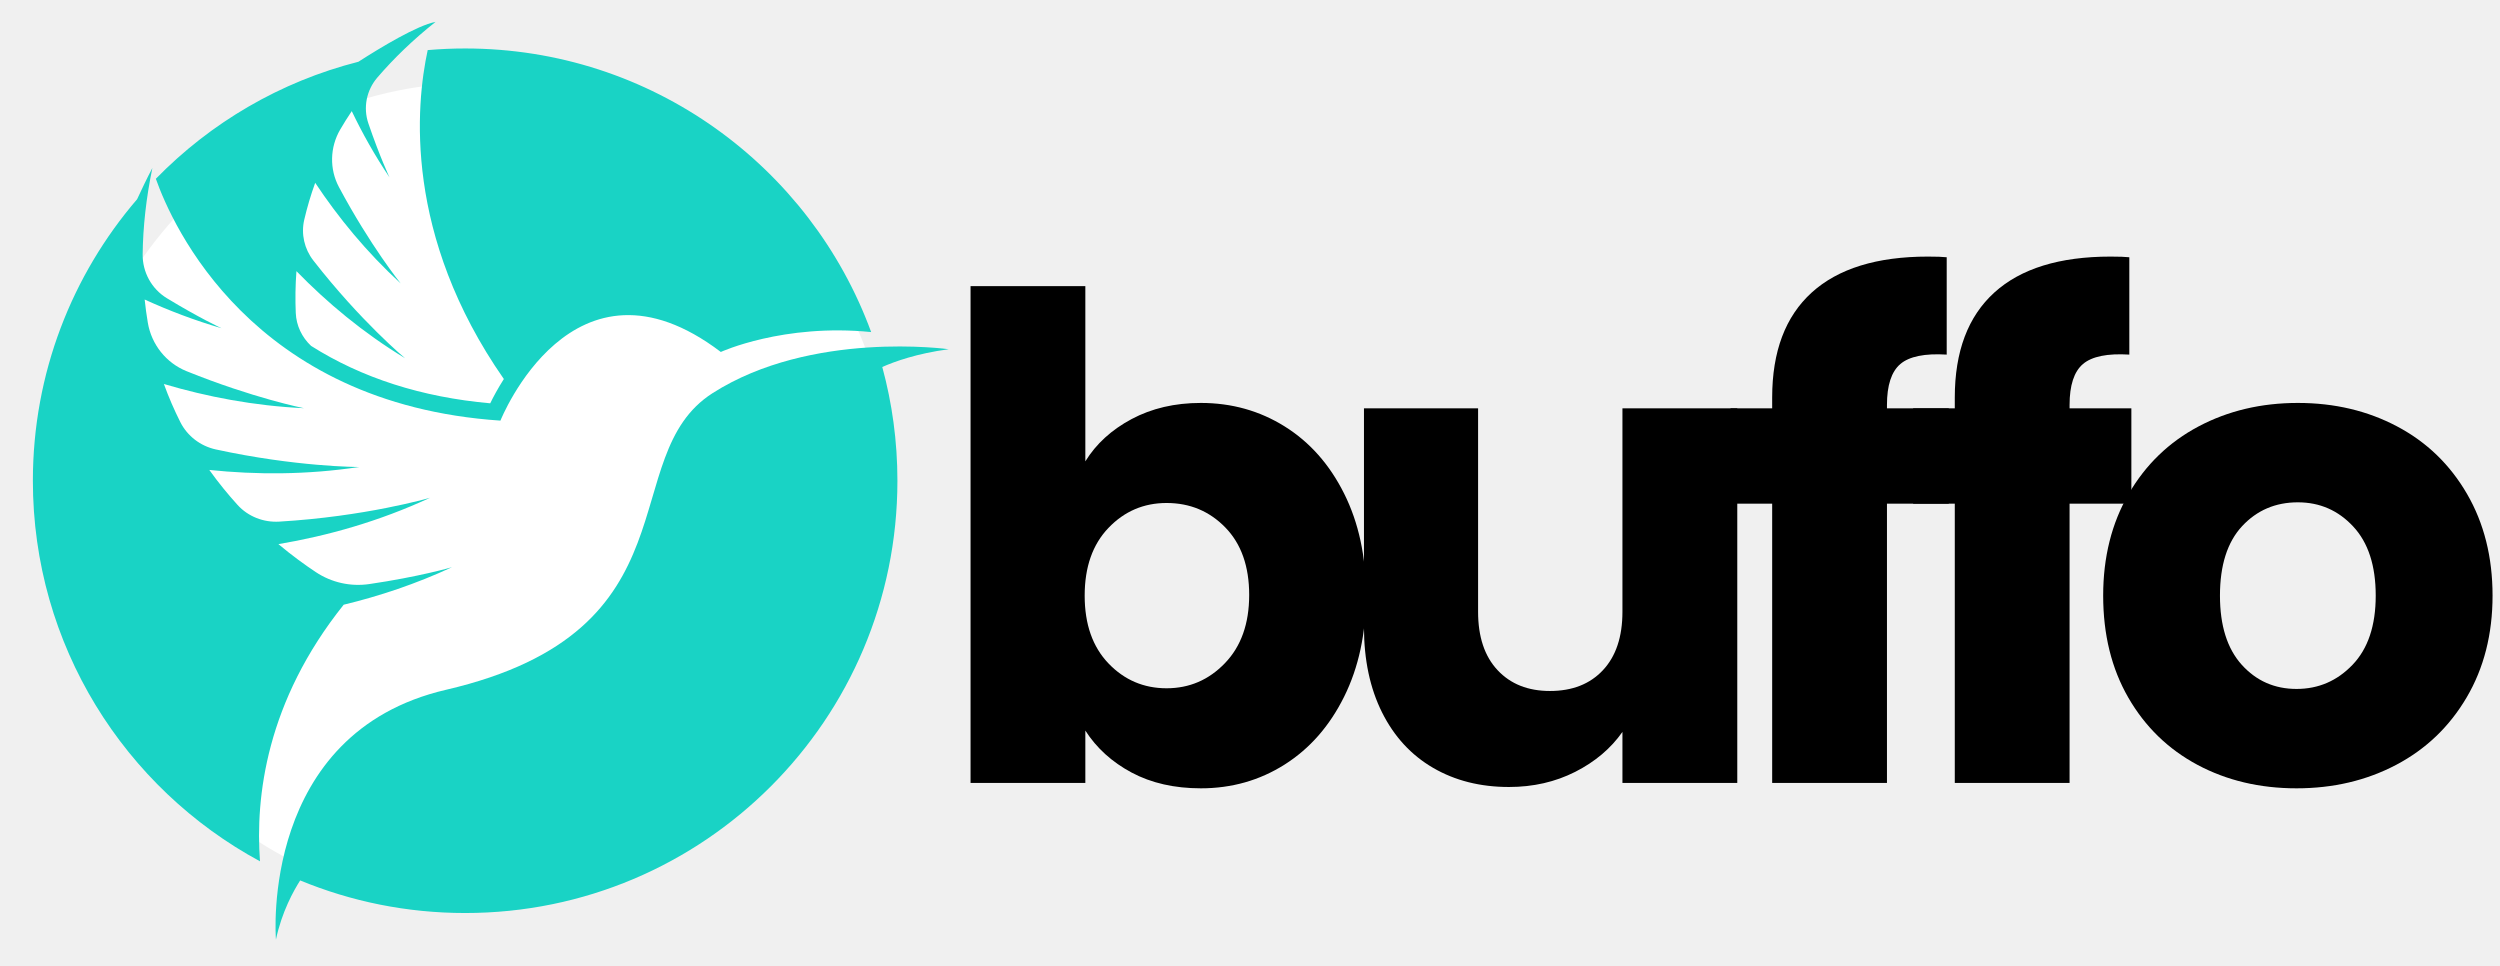
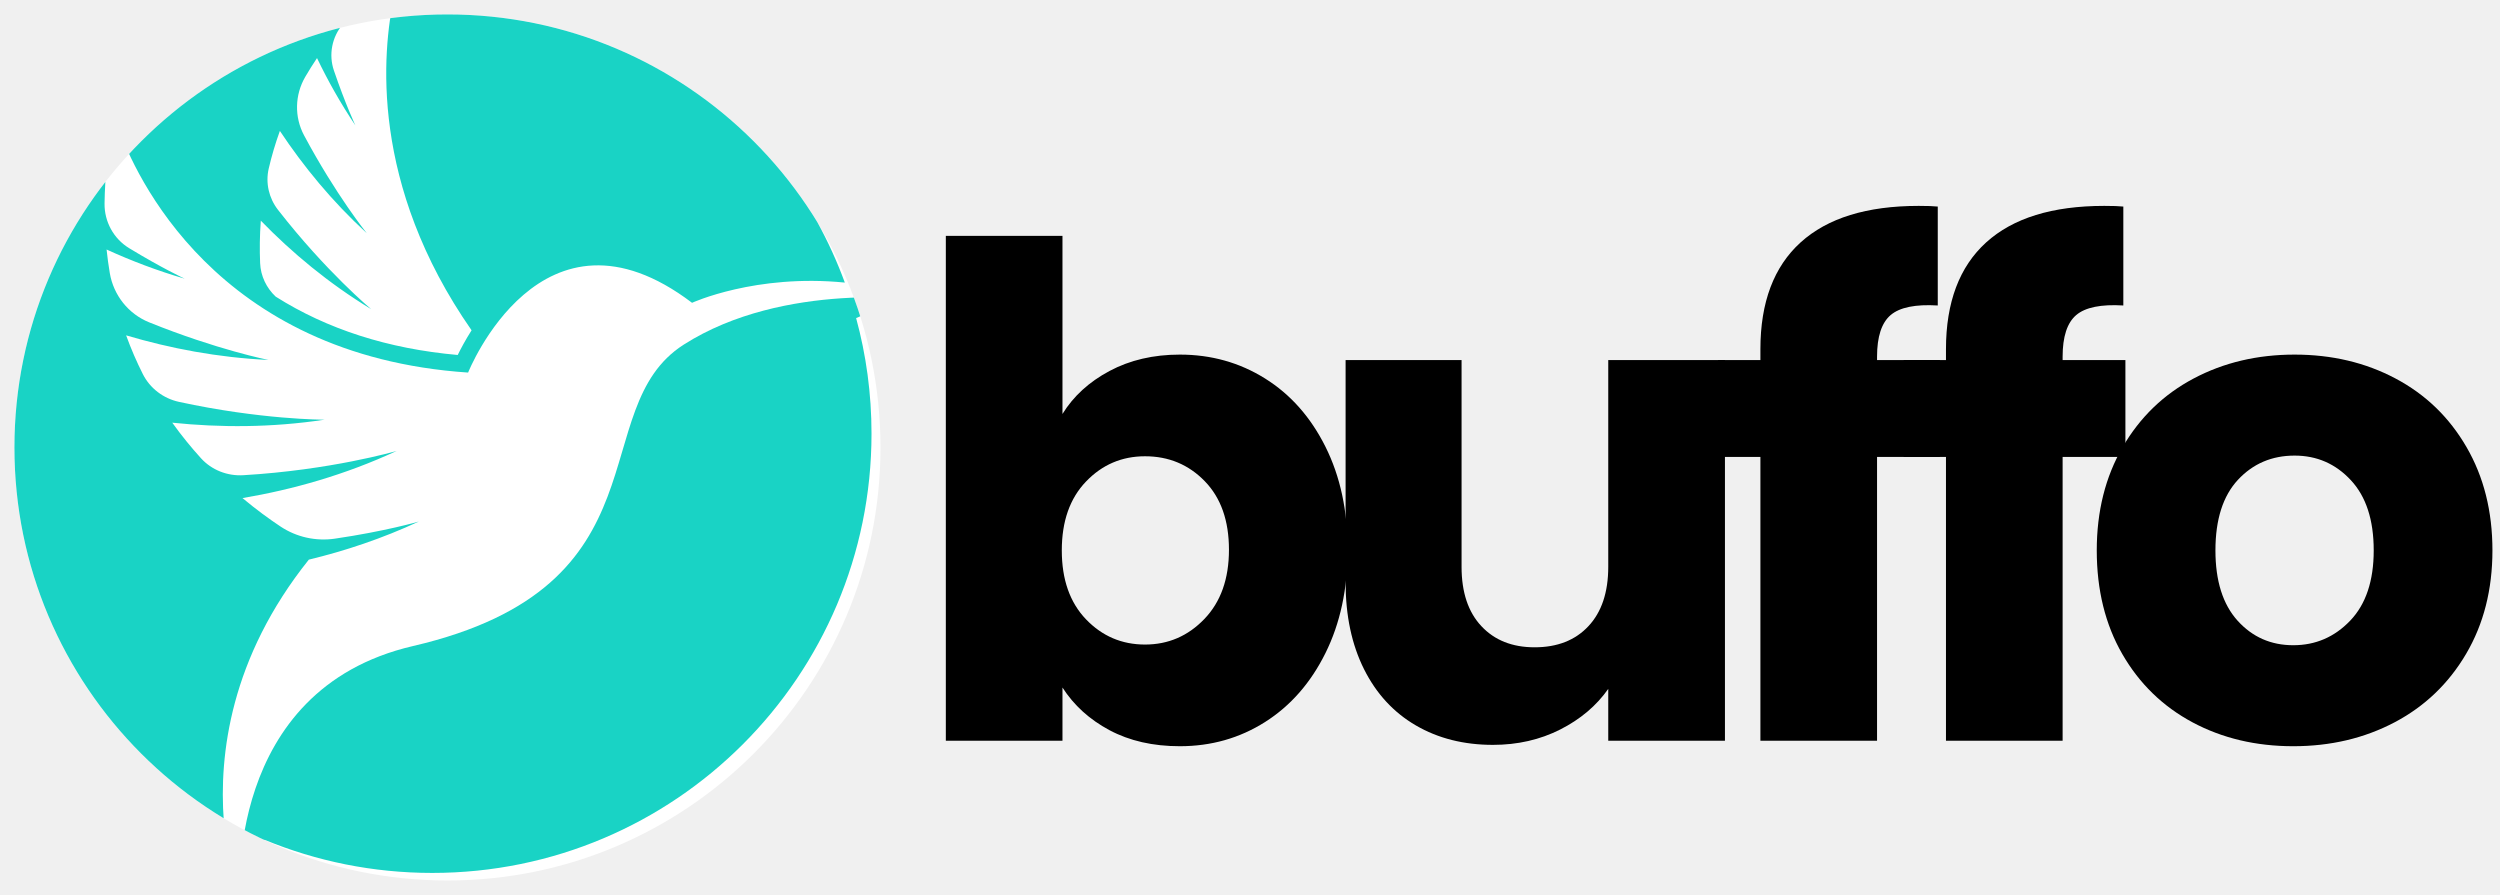
- <svg xmlns="http://www.w3.org/2000/svg" zoomAndPan="magnify" viewBox="146 175 880 340" preserveAspectRatio="xMidYMid meet" version="1.0">
+ <svg xmlns="http://www.w3.org/2000/svg" zoomAndPan="magnify" viewBox="160 194 866 310" preserveAspectRatio="xMidYMid meet" version="1.0">
  <defs>
    <g />
    <clipPath id="8bc1464a0e">
      <path d="M 200 182.207 L 453 182.207 L 453 324 L 200 324 Z M 200 182.207 " clip-rule="nonzero" />
    </clipPath>
    <clipPath id="dd5c4a4ed5">
      <path d="M 157.586 234 L 306 234 L 306 479 L 157.586 479 Z M 157.586 234 " clip-rule="nonzero" />
    </clipPath>
  </defs>
-   <circle cx="315" cy="349" r="145" fill="#FFFFFF" />
+   <clipPath id="discoBuffo">
+     <circle cx="315" cy="349" r="150" />
+   </clipPath>
+   <circle cx="315" cy="349" r="150" fill="#FFFFFF" />
  <g clip-path="url(#8bc1464a0e)">
-     <path fill="#19d3c5" d="M 322.152 323.059 C 322.152 323.059 347.527 259.262 399.727 298.891 C 399.727 298.891 421.715 288.793 452.645 291.887 C 431.305 233.637 375.375 192.062 309.73 192.062 C 305.289 192.062 300.895 192.258 296.551 192.633 C 292.332 212.098 288.113 257.82 323.355 308.414 C 321.246 311.734 319.648 314.73 318.555 316.965 C 294.41 314.816 273.336 308.035 255.5 296.754 C 252.285 293.746 250.293 289.602 250.109 285.156 C 249.91 280.465 249.961 275.539 250.344 270.441 C 261.109 281.504 273.781 292.117 288.57 301.09 C 288.57 301.09 272.945 288.086 256.281 266.668 C 253.133 262.617 251.926 257.359 253.09 252.363 C 254.09 248.078 255.359 243.73 256.949 239.348 C 265.086 251.59 274.992 263.719 287.043 274.773 C 287.043 274.773 276.402 261.613 265.32 240.875 C 261.922 234.512 262.113 226.84 265.746 220.609 C 267.008 218.441 268.363 216.277 269.816 214.117 C 273.574 221.961 277.965 229.785 283.102 237.434 C 283.102 237.434 279.707 230.27 275.672 218.449 C 273.777 212.898 274.988 206.777 278.801 202.324 C 284.535 195.633 291.312 189.059 299.312 182.703 C 292.875 183.914 280 191.703 272.164 196.738 C 244.629 203.73 220.094 218.234 200.859 237.934 C 206.605 254.176 234.449 317.172 322.152 323.059 " fill-opacity="1" fill-rule="nonzero" />
+     <path clip-path="url(#discoBuffo)" fill="#19d3c5" d="M 322.152 323.059 C 322.152 323.059 347.527 259.262 399.727 298.891 C 399.727 298.891 421.715 288.793 452.645 291.887 C 431.305 233.637 375.375 192.062 309.73 192.062 C 305.289 192.062 300.895 192.258 296.551 192.633 C 292.332 212.098 288.113 257.82 323.355 308.414 C 321.246 311.734 319.648 314.73 318.555 316.965 C 294.41 314.816 273.336 308.035 255.5 296.754 C 252.285 293.746 250.293 289.602 250.109 285.156 C 249.91 280.465 249.961 275.539 250.344 270.441 C 261.109 281.504 273.781 292.117 288.57 301.09 C 288.57 301.09 272.945 288.086 256.281 266.668 C 253.133 262.617 251.926 257.359 253.09 252.363 C 254.09 248.078 255.359 243.73 256.949 239.348 C 265.086 251.59 274.992 263.719 287.043 274.773 C 287.043 274.773 276.402 261.613 265.32 240.875 C 261.922 234.512 262.113 226.84 265.746 220.609 C 267.008 218.441 268.363 216.277 269.816 214.117 C 273.574 221.961 277.965 229.785 283.102 237.434 C 283.102 237.434 279.707 230.27 275.672 218.449 C 273.777 212.898 274.988 206.777 278.801 202.324 C 284.535 195.633 291.312 189.059 299.312 182.703 C 292.875 183.914 280 191.703 272.164 196.738 C 244.629 203.73 220.094 218.234 200.859 237.934 C 206.605 254.176 234.449 317.172 322.152 323.059 " fill-opacity="1" fill-rule="nonzero" />
  </g>
-   <path fill="#19d3c5" d="M 479.953 297.926 C 479.941 297.926 431.617 291.16 396.824 313.391 C 362.027 335.629 392.473 397.004 303.062 417.789 C 237.562 433.012 243.055 504.73 243.129 505.738 C 245.184 495.973 249.375 488.477 251.66 484.91 C 269.555 492.301 289.168 496.383 309.73 496.383 C 393.766 496.383 461.891 428.258 461.891 344.223 C 461.891 330.367 460.035 316.941 456.562 304.18 C 460.863 302.273 468.73 299.418 479.953 297.926 " fill-opacity="1" fill-rule="nonzero" />
+   <path clip-path="url(#discoBuffo)" fill="#19d3c5" d="M 479.953 297.926 C 479.941 297.926 431.617 291.16 396.824 313.391 C 362.027 335.629 392.473 397.004 303.062 417.789 C 237.562 433.012 243.055 504.73 243.129 505.738 C 245.184 495.973 249.375 488.477 251.66 484.91 C 269.555 492.301 289.168 496.383 309.73 496.383 C 393.766 496.383 461.891 428.258 461.891 344.223 C 461.891 330.367 460.035 316.941 456.562 304.18 C 460.863 302.273 468.73 299.418 479.953 297.926 " fill-opacity="1" fill-rule="nonzero" />
  <g clip-path="url(#dd5c4a4ed5)">
-     <path fill="#19d3c5" d="M 266.98 387.859 C 279.535 384.828 292.371 380.562 305.102 374.652 C 304.75 374.754 293.398 378.047 275.977 380.594 C 269.418 381.551 262.719 380.07 257.191 376.398 C 253.297 373.816 248.781 370.539 244 366.535 C 261.27 363.617 279.449 358.539 297.398 350.203 C 296.711 350.402 274.48 356.828 244.27 358.613 C 238.758 358.941 233.34 356.828 229.629 352.742 C 226.23 349 222.875 344.895 219.672 340.418 C 236.199 342.137 253.992 342.168 272.398 339.383 C 271.926 339.383 250.211 339.348 221.98 333.203 C 216.586 332.027 211.957 328.516 209.477 323.582 C 207.348 319.352 205.398 314.883 203.688 310.164 C 218.859 314.668 235.41 317.859 252.992 318.688 C 252.992 318.688 235.125 315.145 211.66 305.652 C 204.461 302.742 199.328 296.262 198.035 288.605 C 197.582 285.941 197.211 283.219 196.922 280.434 C 205.438 284.324 214.457 287.762 223.977 290.539 C 223.742 290.43 216.055 286.852 204.75 279.977 C 199.355 276.695 196.137 270.801 196.215 264.488 C 196.336 255.004 197.402 244.902 199.637 234.129 C 197.676 237.859 195.773 241.852 194.27 245.117 C 171.395 271.742 157.57 306.367 157.57 344.223 C 157.57 402.121 189.914 452.465 237.516 478.18 C 235.836 455.605 239.707 421.938 266.98 387.859 " fill-opacity="1" fill-rule="nonzero" />
+     <path clip-path="url(#discoBuffo)" fill="#19d3c5" d="M 266.98 387.859 C 279.535 384.828 292.371 380.562 305.102 374.652 C 304.75 374.754 293.398 378.047 275.977 380.594 C 269.418 381.551 262.719 380.07 257.191 376.398 C 253.297 373.816 248.781 370.539 244 366.535 C 261.27 363.617 279.449 358.539 297.398 350.203 C 296.711 350.402 274.48 356.828 244.27 358.613 C 238.758 358.941 233.34 356.828 229.629 352.742 C 226.23 349 222.875 344.895 219.672 340.418 C 236.199 342.137 253.992 342.168 272.398 339.383 C 271.926 339.383 250.211 339.348 221.98 333.203 C 216.586 332.027 211.957 328.516 209.477 323.582 C 207.348 319.352 205.398 314.883 203.688 310.164 C 218.859 314.668 235.41 317.859 252.992 318.688 C 252.992 318.688 235.125 315.145 211.66 305.652 C 204.461 302.742 199.328 296.262 198.035 288.605 C 197.582 285.941 197.211 283.219 196.922 280.434 C 205.438 284.324 214.457 287.762 223.977 290.539 C 223.742 290.43 216.055 286.852 204.75 279.977 C 199.355 276.695 196.137 270.801 196.215 264.488 C 196.336 255.004 197.402 244.902 199.637 234.129 C 197.676 237.859 195.773 241.852 194.27 245.117 C 171.395 271.742 157.57 306.367 157.57 344.223 C 157.57 402.121 189.914 452.465 237.516 478.18 C 235.836 455.605 239.707 421.938 266.98 387.859 " fill-opacity="1" fill-rule="nonzero" />
  </g>
  <g fill="currentColor" fill-opacity="1">
    <g transform="translate(472.9782, 450.5998)">
      <g>
        <path d="M 55.062 -113.203 C 58.844 -119.348 64.273 -124.312 71.359 -128.094 C 78.453 -131.875 86.57 -133.766 95.719 -133.766 C 106.582 -133.766 116.426 -131.004 125.25 -125.484 C 134.07 -119.973 141.039 -112.098 146.156 -101.859 C 151.281 -91.617 153.844 -79.723 153.844 -66.172 C 153.844 -52.617 151.281 -40.68 146.156 -30.359 C 141.039 -20.047 134.07 -12.094 125.25 -6.5 C 116.426 -0.906 106.582 1.891 95.719 1.891 C 86.414 1.891 78.297 0.039 71.359 -3.656 C 64.43 -7.363 59 -12.289 55.062 -18.438 L 55.062 0 L 14.656 0 L 14.656 -174.891 L 55.062 -174.891 Z M 112.734 -66.172 C 112.734 -76.254 109.938 -84.172 104.344 -89.922 C 98.75 -95.672 91.852 -98.547 83.656 -98.547 C 75.625 -98.547 68.812 -95.629 63.219 -89.797 C 57.625 -83.973 54.828 -76.02 54.828 -65.938 C 54.828 -55.852 57.625 -47.895 63.219 -42.062 C 68.812 -36.238 75.625 -33.328 83.656 -33.328 C 91.695 -33.328 98.551 -36.281 104.219 -42.188 C 109.895 -48.094 112.734 -56.086 112.734 -66.172 Z M 112.734 -66.172 " />
      </g>
    </g>
  </g>
  <g fill="currentColor" fill-opacity="1">
    <g transform="translate(612.646, 450.5998)">
      <g>
        <path d="M 144.875 -131.875 L 144.875 0 L 104.453 0 L 104.453 -17.969 C 100.359 -12.133 94.805 -7.441 87.797 -3.891 C 80.785 -0.348 73.023 1.422 64.516 1.422 C 54.43 1.422 45.531 -0.82 37.812 -5.312 C 30.094 -9.801 24.102 -16.301 19.844 -24.812 C 15.594 -33.32 13.469 -43.328 13.469 -54.828 L 13.469 -131.875 L 53.641 -131.875 L 53.641 -60.266 C 53.641 -51.441 55.926 -44.586 60.5 -39.703 C 65.07 -34.816 71.219 -32.375 78.938 -32.375 C 86.812 -32.375 93.031 -34.816 97.594 -39.703 C 102.164 -44.586 104.453 -51.441 104.453 -60.266 L 104.453 -131.875 Z M 144.875 -131.875 " />
      </g>
    </g>
  </g>
  <g fill="currentColor" fill-opacity="1">
    <g transform="translate(751.1321, 450.5998)">
      <g>
        <path d="M 80.828 -98.312 L 59.078 -98.312 L 59.078 0 L 18.672 0 L 18.672 -98.312 L 4.016 -98.312 L 4.016 -131.875 L 18.672 -131.875 L 18.672 -135.656 C 18.672 -151.883 23.316 -164.211 32.609 -172.641 C 41.91 -181.066 55.539 -185.281 73.5 -185.281 C 76.488 -185.281 78.691 -185.203 80.109 -185.047 L 80.109 -150.781 C 72.391 -151.25 66.953 -150.145 63.797 -147.469 C 60.648 -144.789 59.078 -139.984 59.078 -133.047 L 59.078 -131.875 L 80.828 -131.875 Z M 80.828 -98.312 " />
      </g>
    </g>
  </g>
  <g fill="currentColor" fill-opacity="1">
    <g transform="translate(815.4123, 450.5998)">
      <g>
        <path d="M 80.828 -98.312 L 59.078 -98.312 L 59.078 0 L 18.672 0 L 18.672 -98.312 L 4.016 -98.312 L 4.016 -131.875 L 18.672 -131.875 L 18.672 -135.656 C 18.672 -151.883 23.316 -164.211 32.609 -172.641 C 41.91 -181.066 55.539 -185.281 73.5 -185.281 C 76.488 -185.281 78.691 -185.203 80.109 -185.047 L 80.109 -150.781 C 72.391 -151.25 66.953 -150.145 63.797 -147.469 C 60.648 -144.789 59.078 -139.984 59.078 -133.047 L 59.078 -131.875 L 80.828 -131.875 Z M 80.828 -98.312 " />
      </g>
    </g>
  </g>
  <g fill="currentColor" fill-opacity="1">
    <g transform="translate(879.6925, 450.5998)">
      <g>
        <path d="M 74.688 1.891 C 61.758 1.891 50.133 -0.863 39.812 -6.375 C 29.5 -11.895 21.391 -19.773 15.484 -30.016 C 9.578 -40.254 6.625 -52.227 6.625 -65.938 C 6.625 -79.488 9.613 -91.422 15.594 -101.734 C 21.582 -112.055 29.773 -119.973 40.172 -125.484 C 50.578 -131.004 62.238 -133.766 75.156 -133.766 C 88.07 -133.766 99.727 -131.004 110.125 -125.484 C 120.531 -119.973 128.723 -112.055 134.703 -101.734 C 140.691 -91.422 143.688 -79.488 143.688 -65.938 C 143.688 -52.383 140.648 -40.445 134.578 -30.125 C 128.516 -19.812 120.242 -11.895 109.766 -6.375 C 99.297 -0.863 87.602 1.891 74.688 1.891 Z M 74.688 -33.094 C 82.406 -33.094 88.977 -35.926 94.406 -41.594 C 99.844 -47.27 102.562 -55.383 102.562 -65.938 C 102.562 -76.488 99.922 -84.598 94.641 -90.266 C 89.367 -95.941 82.875 -98.781 75.156 -98.781 C 67.281 -98.781 60.738 -95.984 55.531 -90.391 C 50.332 -84.797 47.734 -76.645 47.734 -65.938 C 47.734 -55.383 50.289 -47.27 55.406 -41.594 C 60.531 -35.926 66.957 -33.094 74.688 -33.094 Z M 74.688 -33.094 " />
      </g>
    </g>
  </g>
</svg>
